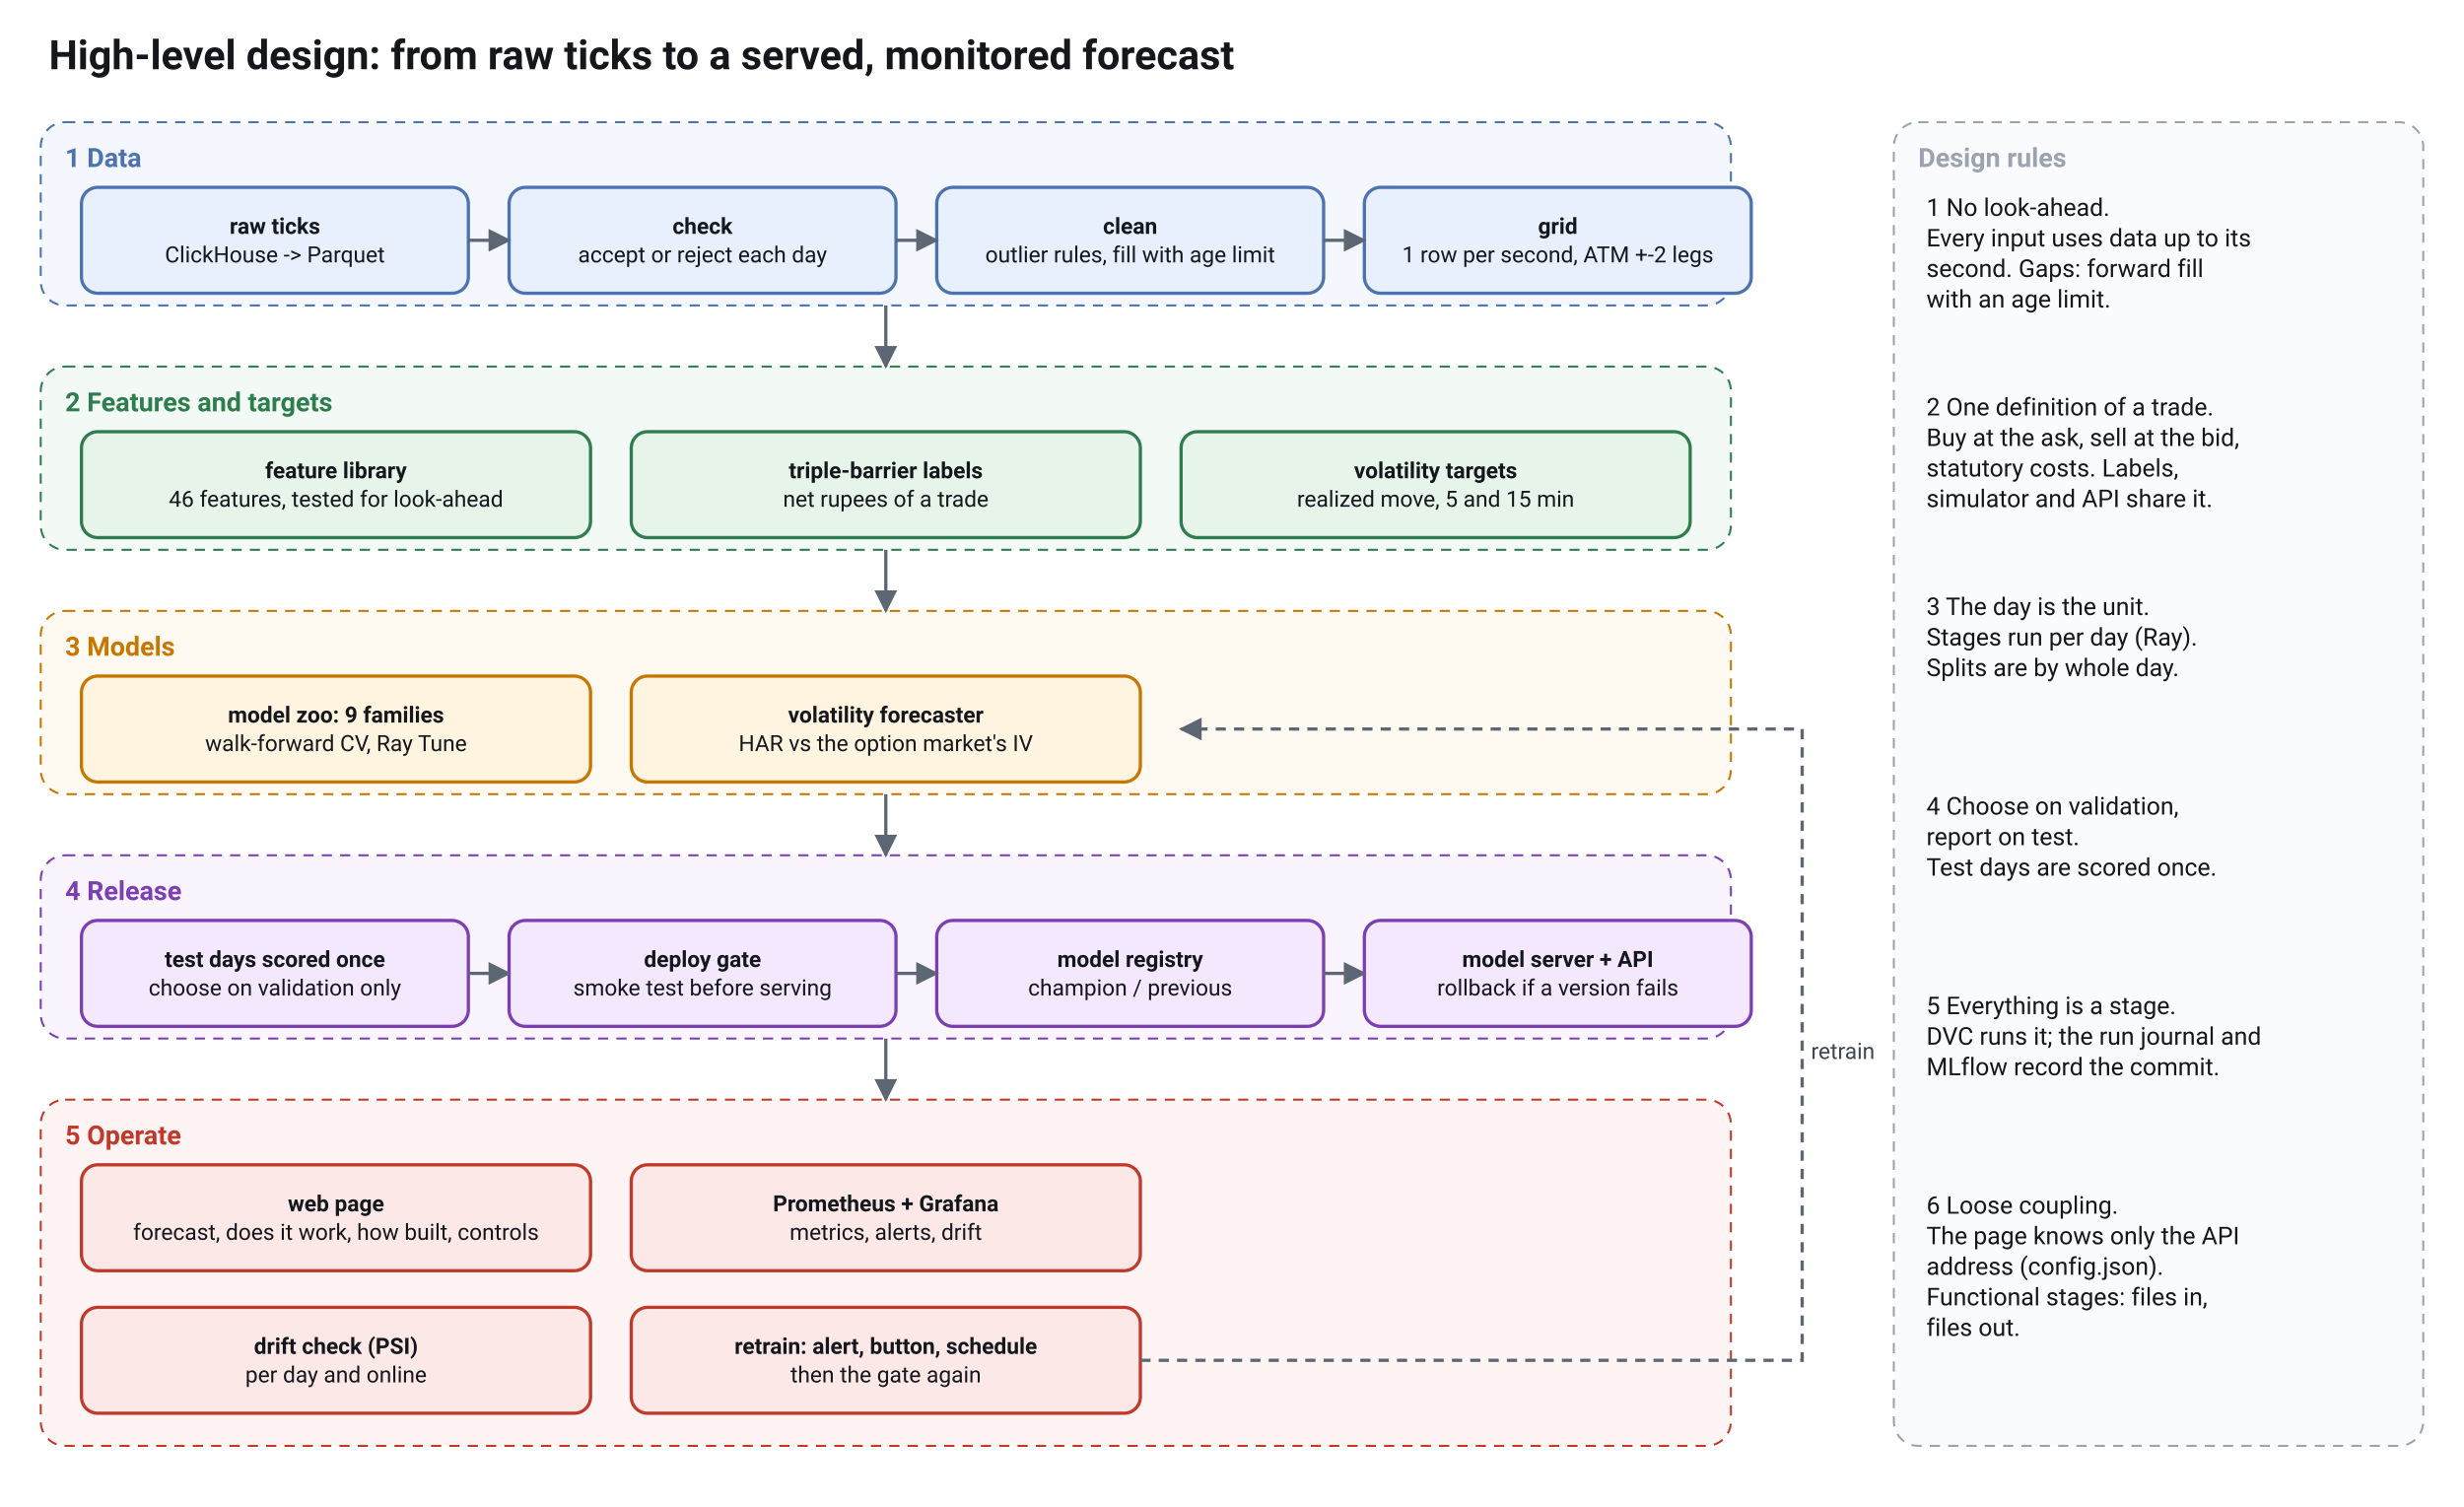
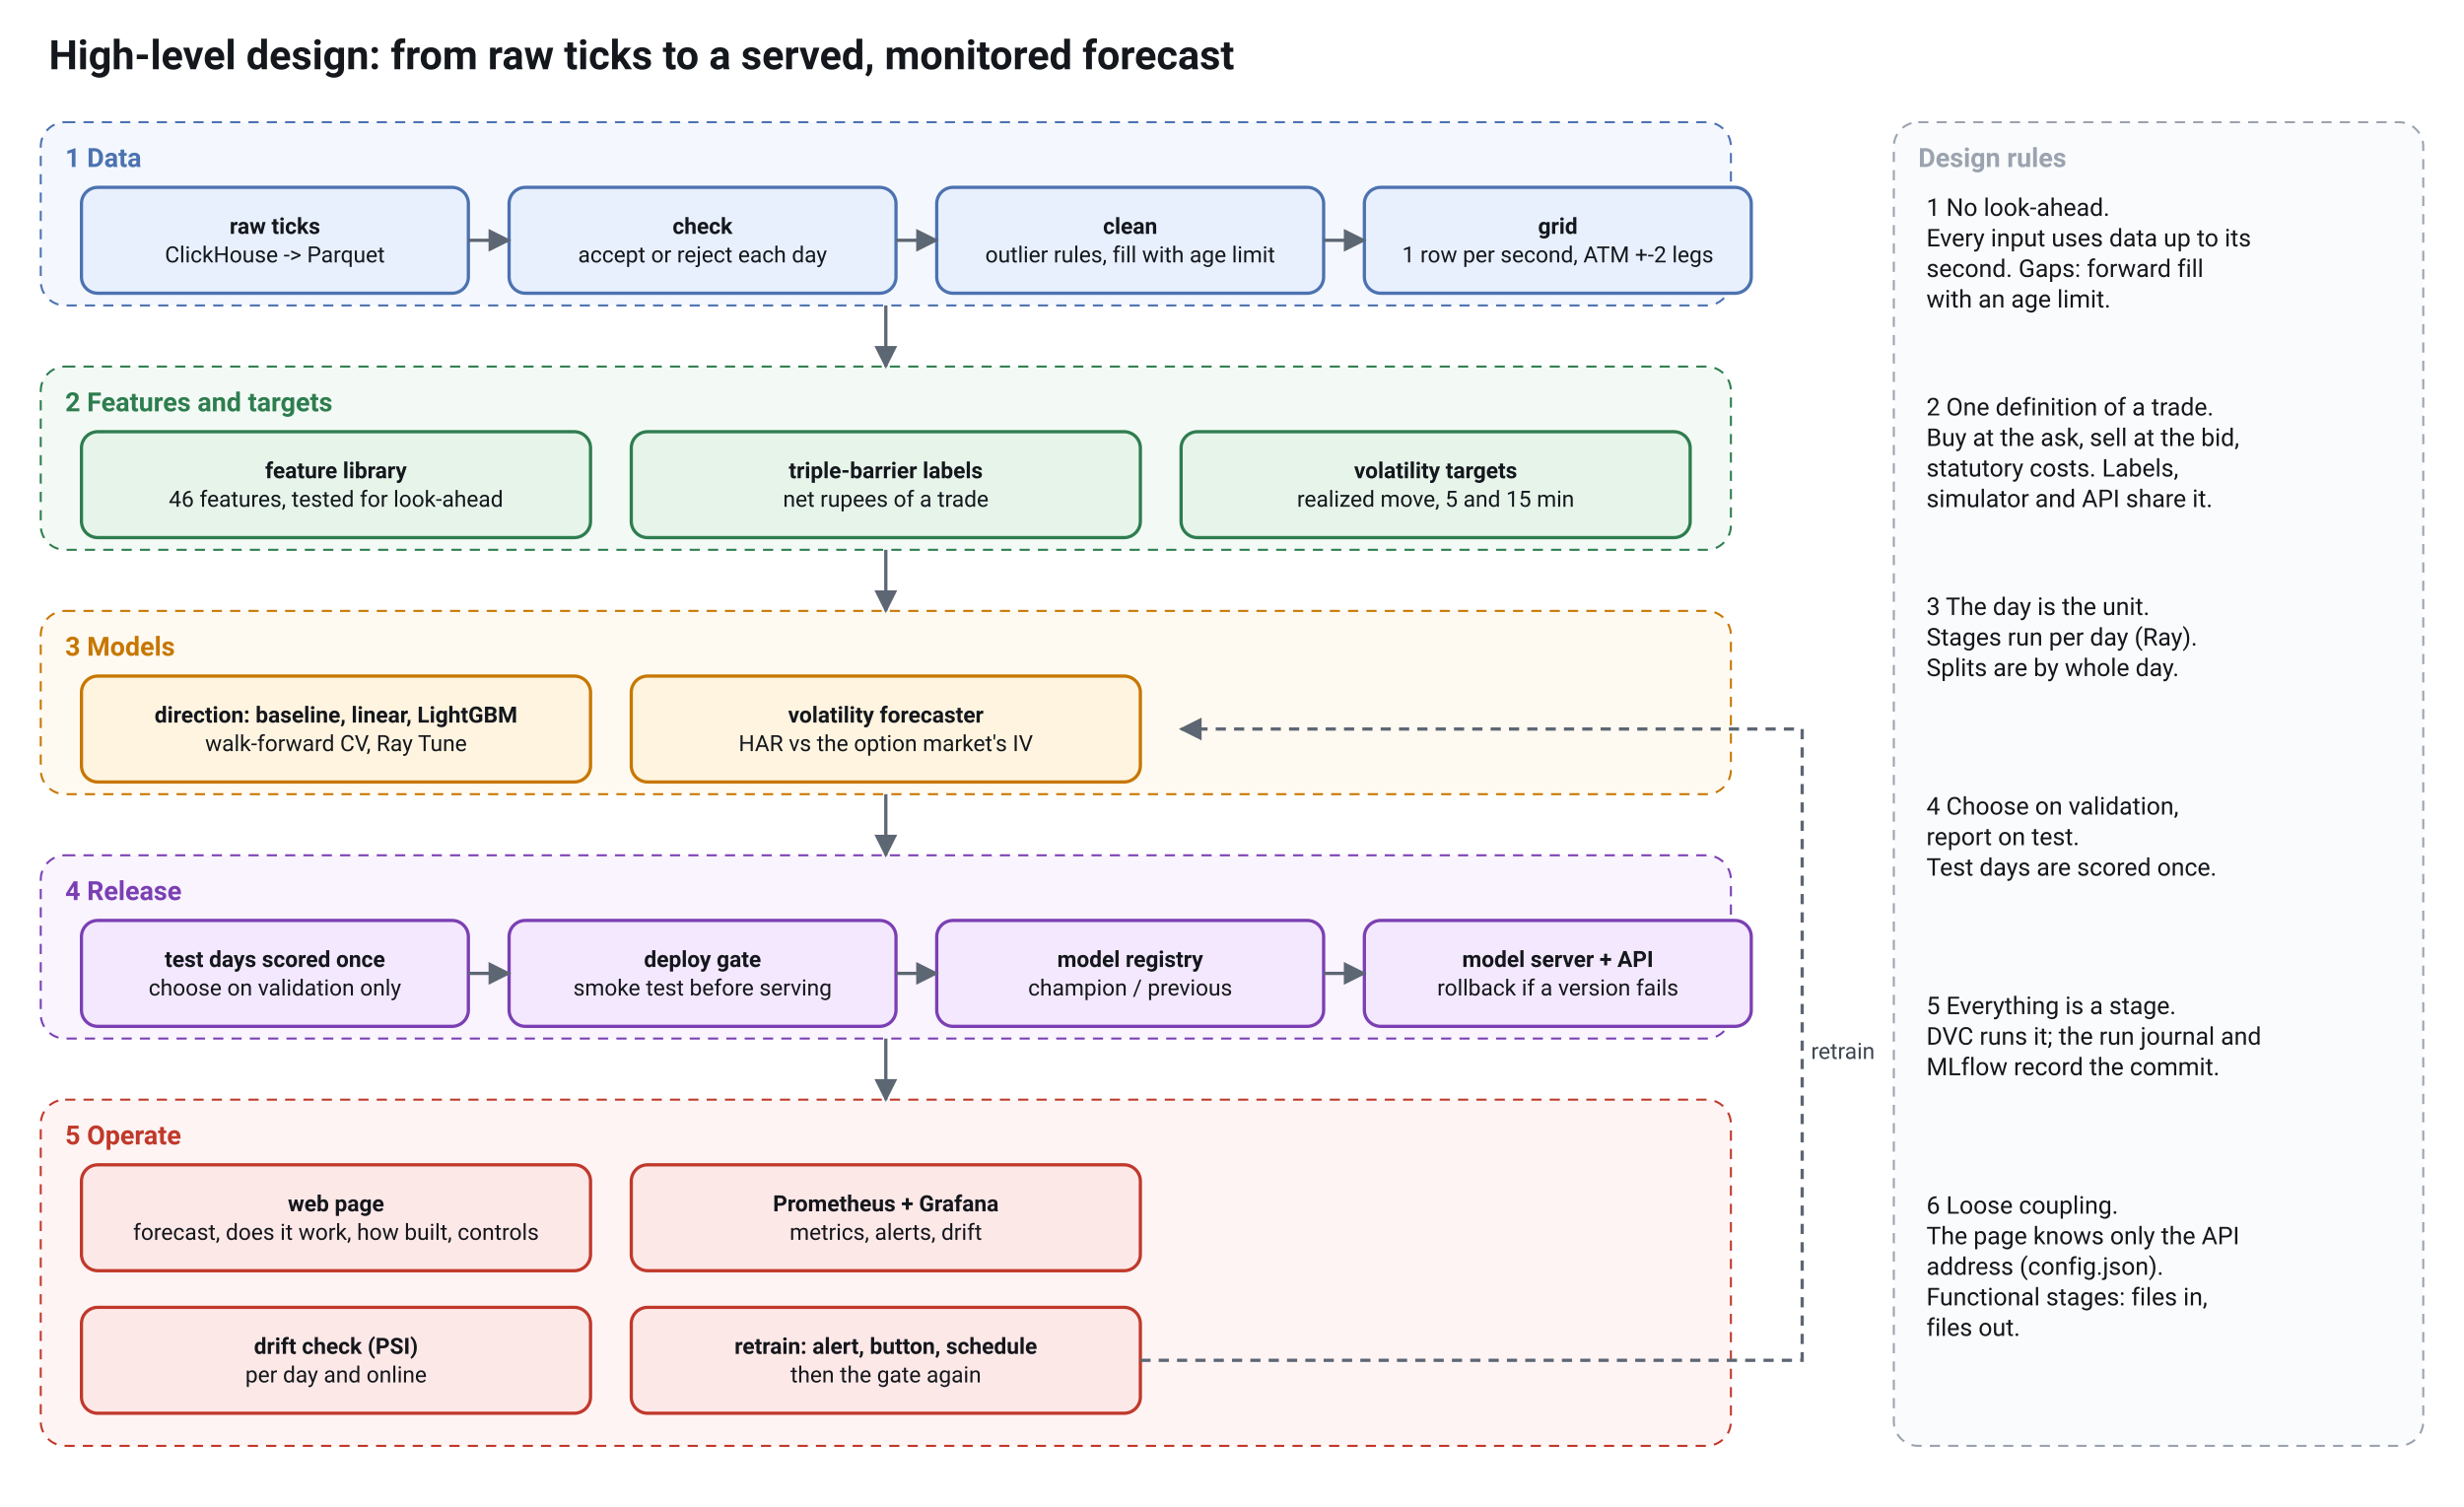
<svg xmlns="http://www.w3.org/2000/svg" width="1210" height="740" viewBox="0 0 1210 740">
  <defs>
    <marker id="a" viewBox="0 0 10 10" refX="9" refY="5" markerWidth="7" markerHeight="7" orient="auto-start-reverse">
      <path d="M0,0 L10,5 L0,10 z" fill="#5d6673" />
    </marker>
  </defs>
  <rect width="1210" height="740" fill="white" />
  <text x="24" y="34" font-size="20" font-weight="700" fill="#14171c" text-anchor="start" font-family="system-ui,-apple-system,Segoe UI,Roboto,sans-serif">High-level design: from raw ticks to a served, monitored forecast</text>
  <rect x="20" y="60" width="830" height="90" rx="12" fill="#e8f0fe" fill-opacity=".45" stroke="#4c72b0" stroke-dasharray="5 4" />
  <text x="32" y="82" font-size="13" font-weight="700" fill="#4c72b0" text-anchor="start" font-family="system-ui,-apple-system,Segoe UI,Roboto,sans-serif">1  Data</text>
  <rect x="20" y="180" width="830" height="90" rx="12" fill="#e6f4ea" fill-opacity=".45" stroke="#2e7d4f" stroke-dasharray="5 4" />
  <text x="32" y="202" font-size="13" font-weight="700" fill="#2e7d4f" text-anchor="start" font-family="system-ui,-apple-system,Segoe UI,Roboto,sans-serif">2  Features and targets</text>
  <rect x="20" y="300" width="830" height="90" rx="12" fill="#fff4e0" fill-opacity=".45" stroke="#c77700" stroke-dasharray="5 4" />
  <text x="32" y="322" font-size="13" font-weight="700" fill="#c77700" text-anchor="start" font-family="system-ui,-apple-system,Segoe UI,Roboto,sans-serif">3  Models</text>
  <rect x="20" y="420" width="830" height="90" rx="12" fill="#f3e8fd" fill-opacity=".45" stroke="#7b3fb3" stroke-dasharray="5 4" />
  <text x="32" y="442" font-size="13" font-weight="700" fill="#7b3fb3" text-anchor="start" font-family="system-ui,-apple-system,Segoe UI,Roboto,sans-serif">4  Release</text>
  <rect x="20" y="540" width="830" height="170" rx="12" fill="#fde8e8" fill-opacity=".45" stroke="#c0392b" stroke-dasharray="5 4" />
  <text x="32" y="562" font-size="13" font-weight="700" fill="#c0392b" text-anchor="start" font-family="system-ui,-apple-system,Segoe UI,Roboto,sans-serif">5  Operate</text>
  <rect x="40" y="92" width="190" height="52" rx="8" fill="#e8f0fe" stroke="#4c72b0" stroke-width="1.6" />
  <text x="135.0" y="114.85" font-size="11" font-weight="700" fill="#14171c" text-anchor="middle" font-family="system-ui,-apple-system,Segoe UI,Roboto,sans-serif">raw ticks</text>
  <text x="135.0" y="128.85" font-size="11" font-weight="400" fill="#14171c" text-anchor="middle" font-family="system-ui,-apple-system,Segoe UI,Roboto,sans-serif">ClickHouse -&gt; Parquet</text>
  <rect x="250" y="92" width="190" height="52" rx="8" fill="#e8f0fe" stroke="#4c72b0" stroke-width="1.6" />
  <text x="345.0" y="114.85" font-size="11" font-weight="700" fill="#14171c" text-anchor="middle" font-family="system-ui,-apple-system,Segoe UI,Roboto,sans-serif">check</text>
  <text x="345.0" y="128.85" font-size="11" font-weight="400" fill="#14171c" text-anchor="middle" font-family="system-ui,-apple-system,Segoe UI,Roboto,sans-serif">accept or reject each day</text>
  <rect x="460" y="92" width="190" height="52" rx="8" fill="#e8f0fe" stroke="#4c72b0" stroke-width="1.6" />
  <text x="555.0" y="114.85" font-size="11" font-weight="700" fill="#14171c" text-anchor="middle" font-family="system-ui,-apple-system,Segoe UI,Roboto,sans-serif">clean</text>
  <text x="555.0" y="128.85" font-size="11" font-weight="400" fill="#14171c" text-anchor="middle" font-family="system-ui,-apple-system,Segoe UI,Roboto,sans-serif">outlier rules, fill with age limit</text>
  <rect x="670" y="92" width="190" height="52" rx="8" fill="#e8f0fe" stroke="#4c72b0" stroke-width="1.6" />
  <text x="765.0" y="114.85" font-size="11" font-weight="700" fill="#14171c" text-anchor="middle" font-family="system-ui,-apple-system,Segoe UI,Roboto,sans-serif">grid</text>
  <text x="765.0" y="128.85" font-size="11" font-weight="400" fill="#14171c" text-anchor="middle" font-family="system-ui,-apple-system,Segoe UI,Roboto,sans-serif">1 row per second, ATM +-2 legs</text>
  <path d="M230,118 L250,118" fill="none" stroke="#5d6673" stroke-width="1.6" marker-end="url(#a)" />
  <path d="M440,118 L460,118" fill="none" stroke="#5d6673" stroke-width="1.6" marker-end="url(#a)" />
  <path d="M650,118 L670,118" fill="none" stroke="#5d6673" stroke-width="1.6" marker-end="url(#a)" />
  <rect x="40" y="212" width="250" height="52" rx="8" fill="#e6f4ea" stroke="#2e7d4f" stroke-width="1.6" />
  <text x="165.0" y="234.85" font-size="11" font-weight="700" fill="#14171c" text-anchor="middle" font-family="system-ui,-apple-system,Segoe UI,Roboto,sans-serif">feature library</text>
  <text x="165.0" y="248.85" font-size="11" font-weight="400" fill="#14171c" text-anchor="middle" font-family="system-ui,-apple-system,Segoe UI,Roboto,sans-serif">46 features, tested for look-ahead</text>
  <rect x="310" y="212" width="250" height="52" rx="8" fill="#e6f4ea" stroke="#2e7d4f" stroke-width="1.6" />
  <text x="435.0" y="234.85" font-size="11" font-weight="700" fill="#14171c" text-anchor="middle" font-family="system-ui,-apple-system,Segoe UI,Roboto,sans-serif">triple-barrier labels</text>
  <text x="435.0" y="248.85" font-size="11" font-weight="400" fill="#14171c" text-anchor="middle" font-family="system-ui,-apple-system,Segoe UI,Roboto,sans-serif">net rupees of a trade</text>
  <rect x="580" y="212" width="250" height="52" rx="8" fill="#e6f4ea" stroke="#2e7d4f" stroke-width="1.6" />
  <text x="705.0" y="234.85" font-size="11" font-weight="700" fill="#14171c" text-anchor="middle" font-family="system-ui,-apple-system,Segoe UI,Roboto,sans-serif">volatility targets</text>
  <text x="705.0" y="248.85" font-size="11" font-weight="400" fill="#14171c" text-anchor="middle" font-family="system-ui,-apple-system,Segoe UI,Roboto,sans-serif">realized move, 5 and 15 min</text>
  <rect x="40" y="332" width="250" height="52" rx="8" fill="#fff4e0" stroke="#c77700" stroke-width="1.6" />
-   <text x="165.0" y="354.85" font-size="11" font-weight="700" fill="#14171c" text-anchor="middle" font-family="system-ui,-apple-system,Segoe UI,Roboto,sans-serif">model zoo: 9 families</text>
+   <text x="165.0" y="354.85" font-size="11" font-weight="700" fill="#14171c" text-anchor="middle" font-family="system-ui,-apple-system,Segoe UI,Roboto,sans-serif">direction: baseline, linear, LightGBM</text>
  <text x="165.0" y="368.85" font-size="11" font-weight="400" fill="#14171c" text-anchor="middle" font-family="system-ui,-apple-system,Segoe UI,Roboto,sans-serif">walk-forward CV, Ray Tune</text>
  <rect x="310" y="332" width="250" height="52" rx="8" fill="#fff4e0" stroke="#c77700" stroke-width="1.6" />
  <text x="435.0" y="354.85" font-size="11" font-weight="700" fill="#14171c" text-anchor="middle" font-family="system-ui,-apple-system,Segoe UI,Roboto,sans-serif">volatility forecaster</text>
  <text x="435.0" y="368.85" font-size="11" font-weight="400" fill="#14171c" text-anchor="middle" font-family="system-ui,-apple-system,Segoe UI,Roboto,sans-serif">HAR vs the option market's IV</text>
  <rect x="40" y="452" width="190" height="52" rx="8" fill="#f3e8fd" stroke="#7b3fb3" stroke-width="1.6" />
  <text x="135.0" y="474.85" font-size="11" font-weight="700" fill="#14171c" text-anchor="middle" font-family="system-ui,-apple-system,Segoe UI,Roboto,sans-serif">test days scored once</text>
  <text x="135.0" y="488.85" font-size="11" font-weight="400" fill="#14171c" text-anchor="middle" font-family="system-ui,-apple-system,Segoe UI,Roboto,sans-serif">choose on validation only</text>
  <rect x="250" y="452" width="190" height="52" rx="8" fill="#f3e8fd" stroke="#7b3fb3" stroke-width="1.6" />
  <text x="345.0" y="474.85" font-size="11" font-weight="700" fill="#14171c" text-anchor="middle" font-family="system-ui,-apple-system,Segoe UI,Roboto,sans-serif">deploy gate</text>
  <text x="345.0" y="488.85" font-size="11" font-weight="400" fill="#14171c" text-anchor="middle" font-family="system-ui,-apple-system,Segoe UI,Roboto,sans-serif">smoke test before serving</text>
  <rect x="460" y="452" width="190" height="52" rx="8" fill="#f3e8fd" stroke="#7b3fb3" stroke-width="1.6" />
  <text x="555.0" y="474.85" font-size="11" font-weight="700" fill="#14171c" text-anchor="middle" font-family="system-ui,-apple-system,Segoe UI,Roboto,sans-serif">model registry</text>
  <text x="555.0" y="488.85" font-size="11" font-weight="400" fill="#14171c" text-anchor="middle" font-family="system-ui,-apple-system,Segoe UI,Roboto,sans-serif">champion / previous</text>
  <rect x="670" y="452" width="190" height="52" rx="8" fill="#f3e8fd" stroke="#7b3fb3" stroke-width="1.6" />
  <text x="765.0" y="474.85" font-size="11" font-weight="700" fill="#14171c" text-anchor="middle" font-family="system-ui,-apple-system,Segoe UI,Roboto,sans-serif">model server + API</text>
  <text x="765.0" y="488.85" font-size="11" font-weight="400" fill="#14171c" text-anchor="middle" font-family="system-ui,-apple-system,Segoe UI,Roboto,sans-serif">rollback if a version fails</text>
  <path d="M230,478 L250,478" fill="none" stroke="#5d6673" stroke-width="1.6" marker-end="url(#a)" />
  <path d="M440,478 L460,478" fill="none" stroke="#5d6673" stroke-width="1.6" marker-end="url(#a)" />
  <path d="M650,478 L670,478" fill="none" stroke="#5d6673" stroke-width="1.6" marker-end="url(#a)" />
  <rect x="40" y="572" width="250" height="52" rx="8" fill="#fde8e8" stroke="#c0392b" stroke-width="1.6" />
  <text x="165.0" y="594.85" font-size="11" font-weight="700" fill="#14171c" text-anchor="middle" font-family="system-ui,-apple-system,Segoe UI,Roboto,sans-serif">web page</text>
  <text x="165.0" y="608.85" font-size="11" font-weight="400" fill="#14171c" text-anchor="middle" font-family="system-ui,-apple-system,Segoe UI,Roboto,sans-serif">forecast, does it work, how built, controls</text>
  <rect x="310" y="572" width="250" height="52" rx="8" fill="#fde8e8" stroke="#c0392b" stroke-width="1.6" />
  <text x="435.0" y="594.85" font-size="11" font-weight="700" fill="#14171c" text-anchor="middle" font-family="system-ui,-apple-system,Segoe UI,Roboto,sans-serif">Prometheus + Grafana</text>
  <text x="435.0" y="608.85" font-size="11" font-weight="400" fill="#14171c" text-anchor="middle" font-family="system-ui,-apple-system,Segoe UI,Roboto,sans-serif">metrics, alerts, drift</text>
  <rect x="40" y="642" width="250" height="52" rx="8" fill="#fde8e8" stroke="#c0392b" stroke-width="1.6" />
  <text x="165.0" y="664.85" font-size="11" font-weight="700" fill="#14171c" text-anchor="middle" font-family="system-ui,-apple-system,Segoe UI,Roboto,sans-serif">drift check (PSI)</text>
  <text x="165.0" y="678.85" font-size="11" font-weight="400" fill="#14171c" text-anchor="middle" font-family="system-ui,-apple-system,Segoe UI,Roboto,sans-serif">per day and online</text>
  <rect x="310" y="642" width="250" height="52" rx="8" fill="#fde8e8" stroke="#c0392b" stroke-width="1.6" />
  <text x="435.0" y="664.85" font-size="11" font-weight="700" fill="#14171c" text-anchor="middle" font-family="system-ui,-apple-system,Segoe UI,Roboto,sans-serif">retrain: alert, button, schedule</text>
  <text x="435.0" y="678.85" font-size="11" font-weight="400" fill="#14171c" text-anchor="middle" font-family="system-ui,-apple-system,Segoe UI,Roboto,sans-serif">then the gate again</text>
  <path d="M435,150 L435,180" fill="none" stroke="#5d6673" stroke-width="1.6" marker-end="url(#a)" />
  <path d="M435,270 L435,300" fill="none" stroke="#5d6673" stroke-width="1.6" marker-end="url(#a)" />
  <path d="M435,390 L435,420" fill="none" stroke="#5d6673" stroke-width="1.6" marker-end="url(#a)" />
  <path d="M435,510 L435,540" fill="none" stroke="#5d6673" stroke-width="1.6" marker-end="url(#a)" />
  <path d="M560,668 L885,668 L885,358 L580,358" fill="none" stroke="#5d6673" stroke-width="1.6" marker-end="url(#a)" stroke-dasharray="5 4" />
  <text x="905" y="520" font-size="11" font-weight="400" fill="#3d4651" text-anchor="middle" font-family="system-ui,-apple-system,Segoe UI,Roboto,sans-serif">retrain</text>
  <rect x="930" y="60" width="260" height="650" rx="12" fill="#f5f6f8" fill-opacity=".45" stroke="#9aa3af" stroke-dasharray="5 4" />
  <text x="942" y="82" font-size="13" font-weight="700" fill="#9aa3af" text-anchor="start" font-family="system-ui,-apple-system,Segoe UI,Roboto,sans-serif">Design rules</text>
  <text x="946" y="106" font-size="12" font-weight="400" fill="#14171c" text-anchor="start" font-family="system-ui,-apple-system,Segoe UI,Roboto,sans-serif">1  No look-ahead.</text>
  <text x="946" y="121" font-size="12" font-weight="400" fill="#14171c" text-anchor="start" font-family="system-ui,-apple-system,Segoe UI,Roboto,sans-serif">Every input uses data up to its</text>
  <text x="946" y="136" font-size="12" font-weight="400" fill="#14171c" text-anchor="start" font-family="system-ui,-apple-system,Segoe UI,Roboto,sans-serif">second. Gaps: forward fill</text>
  <text x="946" y="151" font-size="12" font-weight="400" fill="#14171c" text-anchor="start" font-family="system-ui,-apple-system,Segoe UI,Roboto,sans-serif">with an age limit.</text>
  <text x="946" y="204" font-size="12" font-weight="400" fill="#14171c" text-anchor="start" font-family="system-ui,-apple-system,Segoe UI,Roboto,sans-serif">2  One definition of a trade.</text>
  <text x="946" y="219" font-size="12" font-weight="400" fill="#14171c" text-anchor="start" font-family="system-ui,-apple-system,Segoe UI,Roboto,sans-serif">Buy at the ask, sell at the bid,</text>
  <text x="946" y="234" font-size="12" font-weight="400" fill="#14171c" text-anchor="start" font-family="system-ui,-apple-system,Segoe UI,Roboto,sans-serif">statutory costs. Labels,</text>
  <text x="946" y="249" font-size="12" font-weight="400" fill="#14171c" text-anchor="start" font-family="system-ui,-apple-system,Segoe UI,Roboto,sans-serif">simulator and API share it.</text>
  <text x="946" y="302" font-size="12" font-weight="400" fill="#14171c" text-anchor="start" font-family="system-ui,-apple-system,Segoe UI,Roboto,sans-serif">3  The day is the unit.</text>
  <text x="946" y="317" font-size="12" font-weight="400" fill="#14171c" text-anchor="start" font-family="system-ui,-apple-system,Segoe UI,Roboto,sans-serif">Stages run per day (Ray).</text>
  <text x="946" y="332" font-size="12" font-weight="400" fill="#14171c" text-anchor="start" font-family="system-ui,-apple-system,Segoe UI,Roboto,sans-serif">Splits are by whole day.</text>
  <text x="946" y="400" font-size="12" font-weight="400" fill="#14171c" text-anchor="start" font-family="system-ui,-apple-system,Segoe UI,Roboto,sans-serif">4  Choose on validation,</text>
  <text x="946" y="415" font-size="12" font-weight="400" fill="#14171c" text-anchor="start" font-family="system-ui,-apple-system,Segoe UI,Roboto,sans-serif">report on test.</text>
  <text x="946" y="430" font-size="12" font-weight="400" fill="#14171c" text-anchor="start" font-family="system-ui,-apple-system,Segoe UI,Roboto,sans-serif">Test days are scored once.</text>
  <text x="946" y="498" font-size="12" font-weight="400" fill="#14171c" text-anchor="start" font-family="system-ui,-apple-system,Segoe UI,Roboto,sans-serif">5  Everything is a stage.</text>
  <text x="946" y="513" font-size="12" font-weight="400" fill="#14171c" text-anchor="start" font-family="system-ui,-apple-system,Segoe UI,Roboto,sans-serif">DVC runs it; the run journal and</text>
  <text x="946" y="528" font-size="12" font-weight="400" fill="#14171c" text-anchor="start" font-family="system-ui,-apple-system,Segoe UI,Roboto,sans-serif">MLflow record the commit.</text>
  <text x="946" y="596" font-size="12" font-weight="400" fill="#14171c" text-anchor="start" font-family="system-ui,-apple-system,Segoe UI,Roboto,sans-serif">6  Loose coupling.</text>
  <text x="946" y="611" font-size="12" font-weight="400" fill="#14171c" text-anchor="start" font-family="system-ui,-apple-system,Segoe UI,Roboto,sans-serif">The page knows only the API</text>
  <text x="946" y="626" font-size="12" font-weight="400" fill="#14171c" text-anchor="start" font-family="system-ui,-apple-system,Segoe UI,Roboto,sans-serif">address (config.json).</text>
  <text x="946" y="641" font-size="12" font-weight="400" fill="#14171c" text-anchor="start" font-family="system-ui,-apple-system,Segoe UI,Roboto,sans-serif">Functional stages: files in,</text>
  <text x="946" y="656" font-size="12" font-weight="400" fill="#14171c" text-anchor="start" font-family="system-ui,-apple-system,Segoe UI,Roboto,sans-serif">files out.</text>
</svg>
